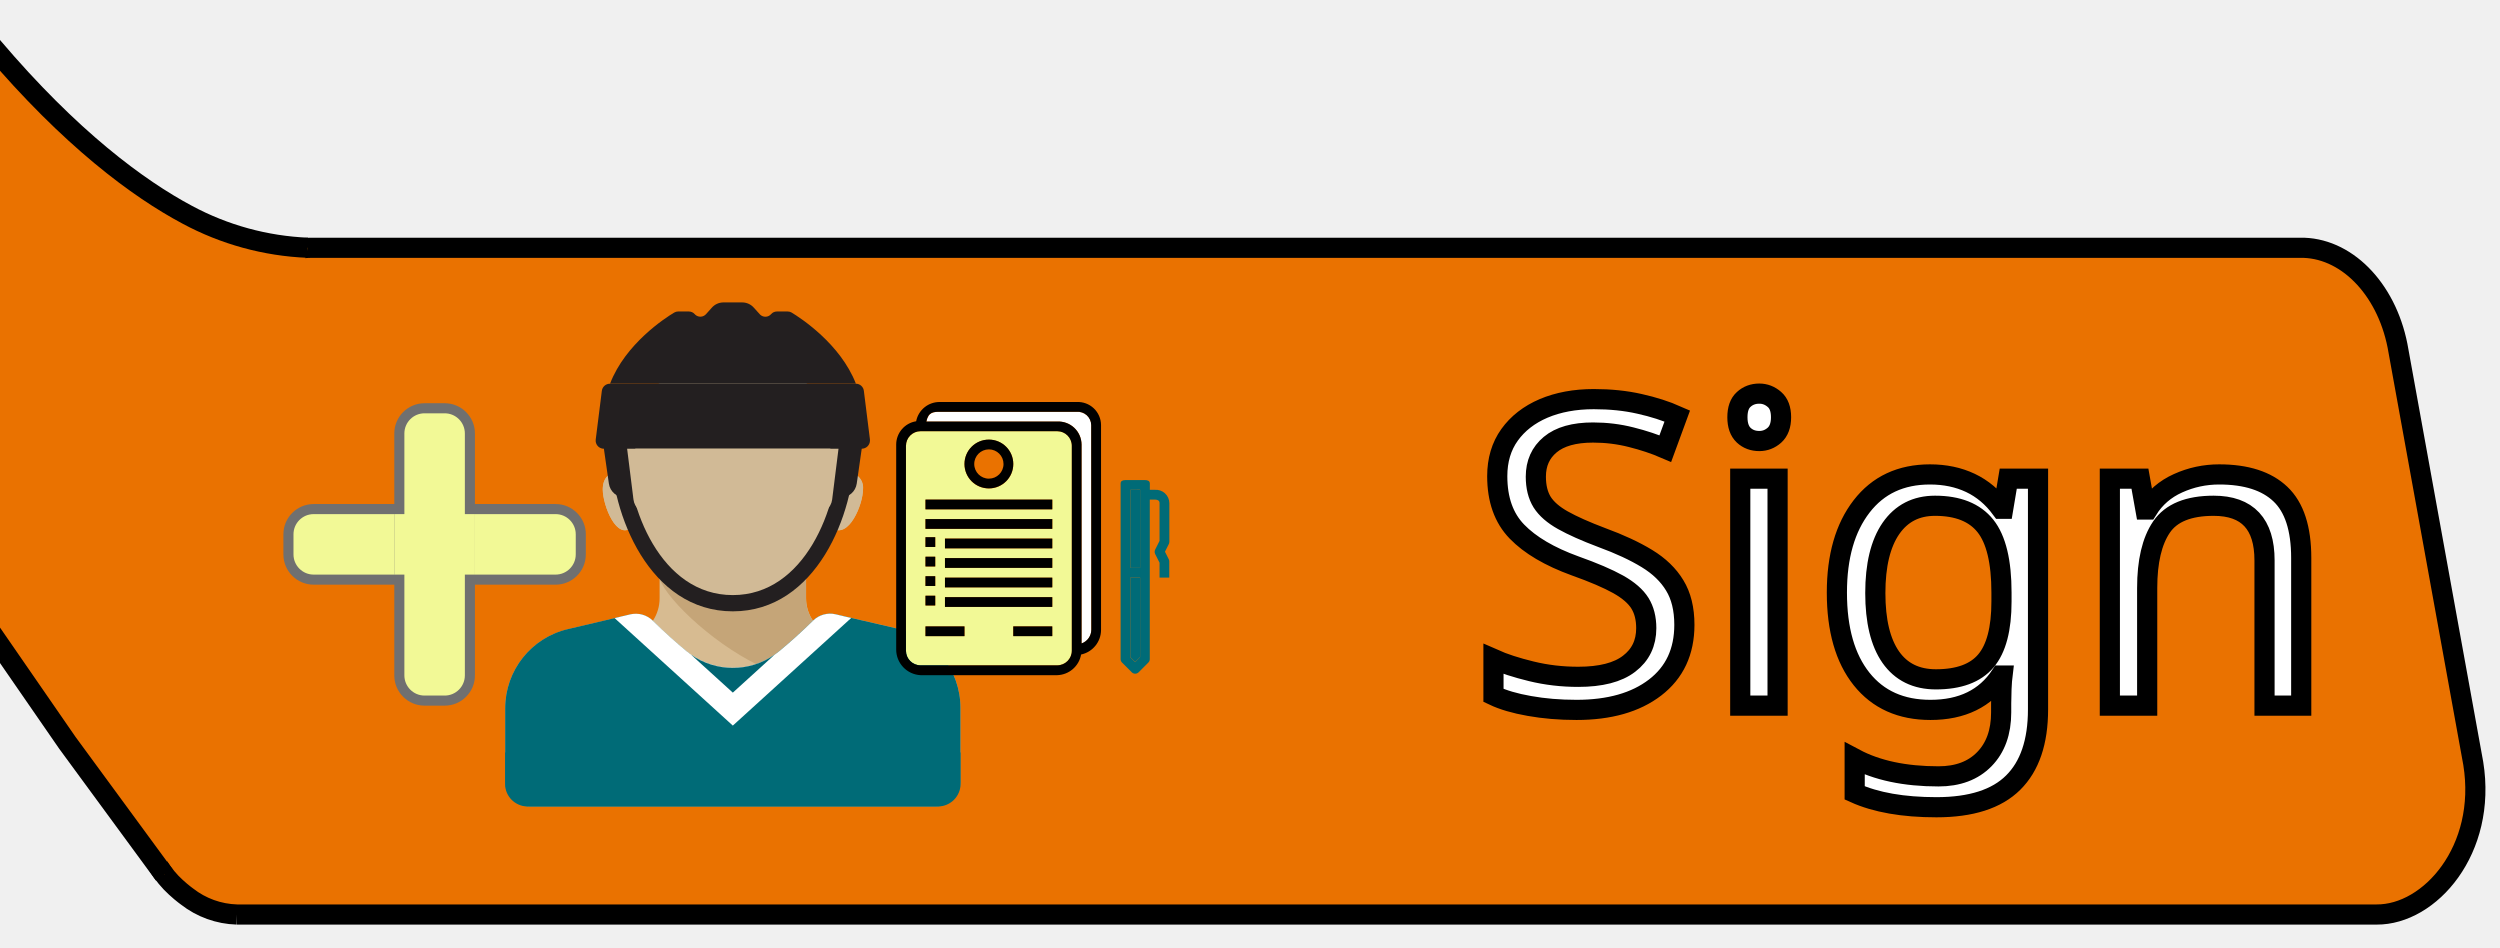
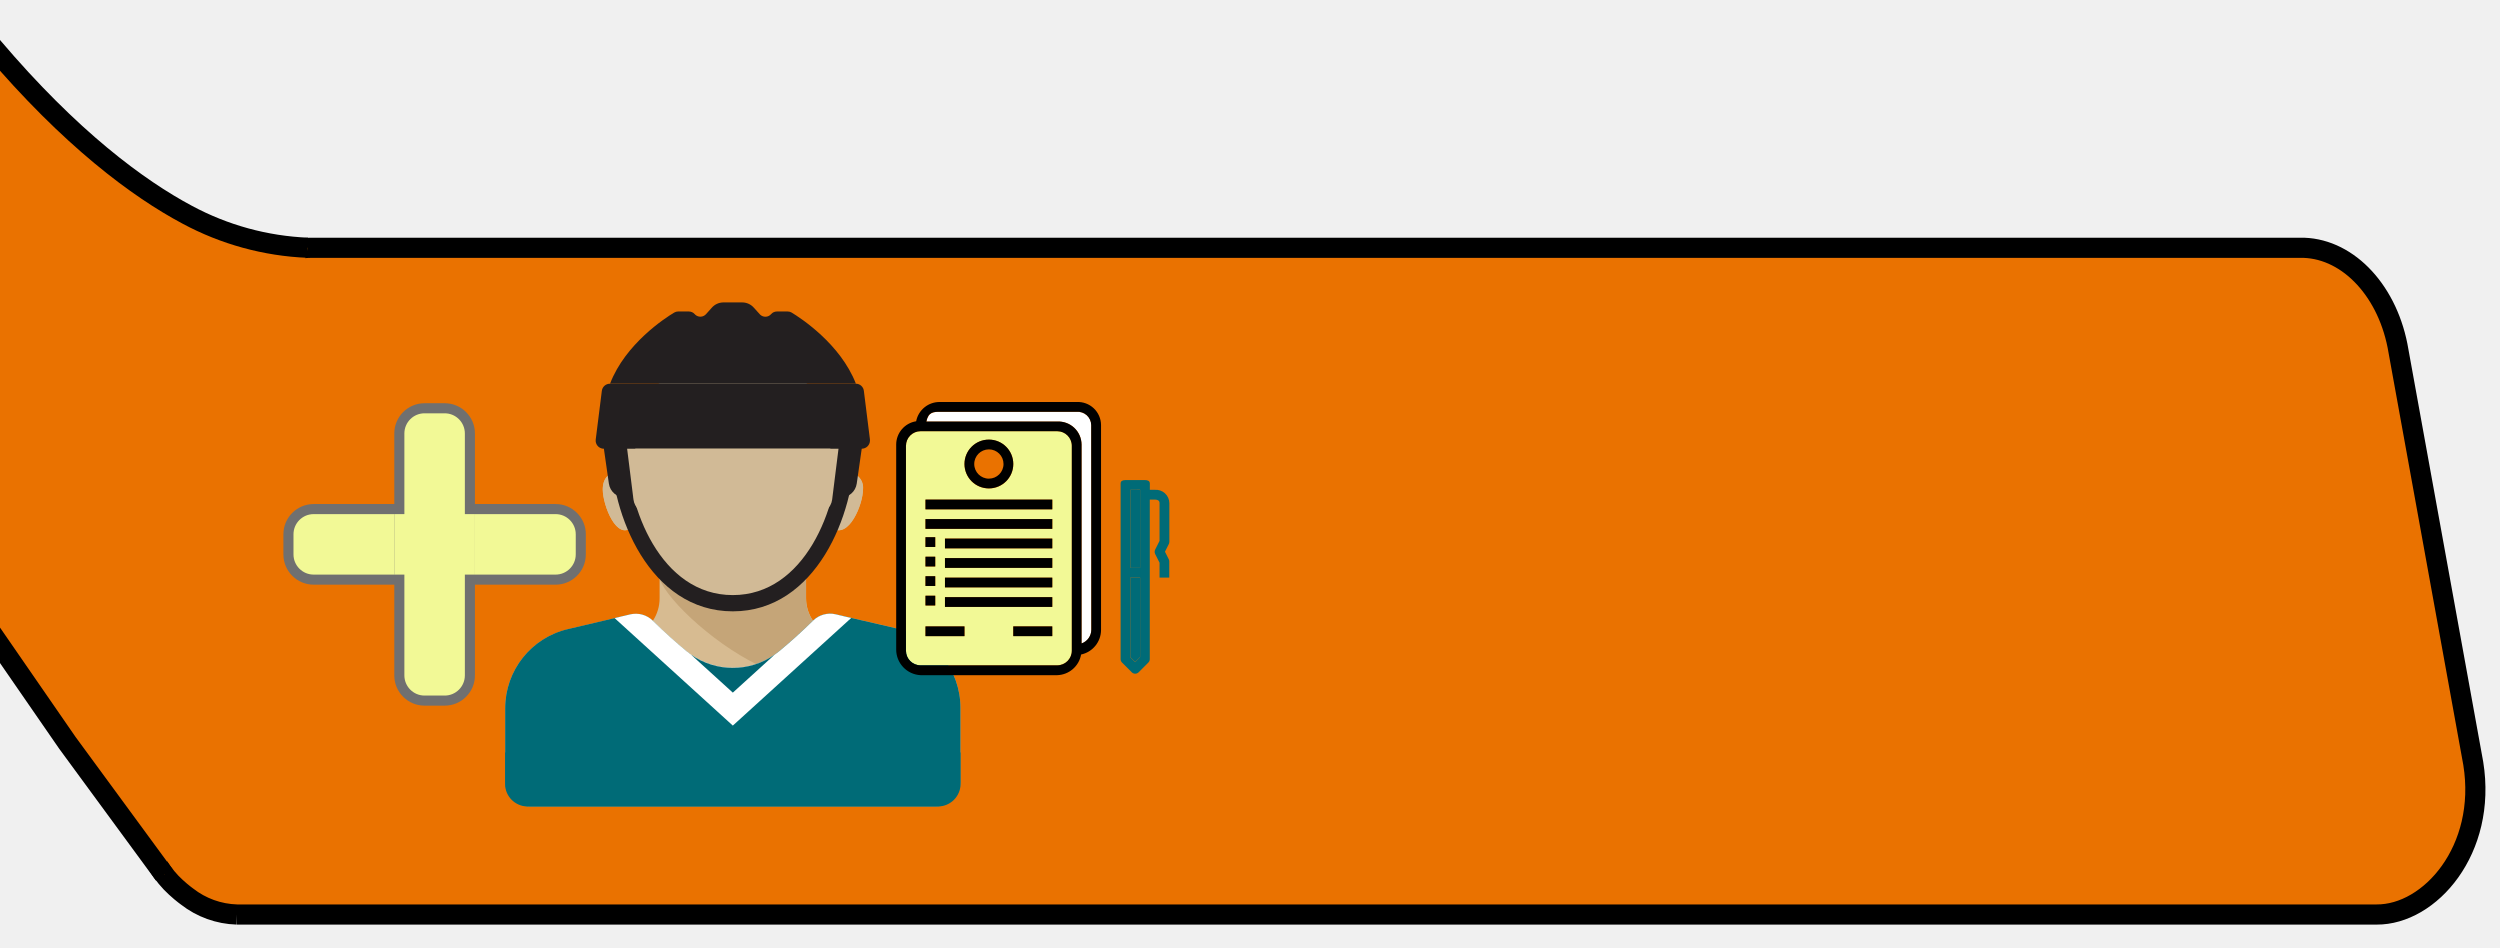
<svg xmlns="http://www.w3.org/2000/svg" id="sign" width="248" height="94" viewBox="0 0 248 94">
  <defs>
    <clipPath id="clip-path">
      <rect id="Rectangle_70" data-name="Rectangle 70" width="248" height="94" transform="translate(69 472)" fill="none" />
    </clipPath>
  </defs>
  <g id="Mask_Group_14" data-name="Mask Group 14" transform="translate(-69 -472)" clip-path="url(#clip-path)">
    <g id="shape" transform="translate(-233.149 46.881)">
      <g id="Group_76" data-name="Group 76">
        <g id="Layer_2" data-name="Layer 2" transform="translate(315.796 449.697)">
          <g id="logos" transform="translate(0)">
            <path id="Path_4" data-name="Path 4" d="M9.849,376.172a8.432,8.432,0,0,1-4.941-1.784c-.161-.117-.321-.24-.636-.5-.11-.091-.22-.185-.479-.423C1.28,371.193-.68,366.622.225,361.187l7.507-40.9c.9-5.942,4.865-10.24,9.459-10.254H214.9c4.5.159,8.423,4.4,9.384,10.254l7.417,40.9c1.382,8.567-4.309,15.028-9.594,14.985H9.849" transform="translate(0 -310.03)" fill="#ea7200" stroke="#000" stroke-width="2" />
          </g>
        </g>
        <path id="Path_5" data-name="Path 5" d="M474.1,445.859a27.66,27.66,0,0,1-11.958-3.28c-4.858-2.59-11.571-7.541-19.338-16.694L427.373,402.9,401.5,363.2l-17.161-25.73-24.458-39.561L341.4,268.42l-26.515-40.181L283.238,179.2,253.21,132.849,225.539,89.581,189.881,34.559,169.732,4.07S162.187-11.08,146.348.558c-8.011,5.713-4.207,14.554-2.62,17.848,2.7,5.437,32.43,52.3,32.43,52.3l19.7,30.157,20.194,32.148L238.061,167l20.329,31.643,15.84,25.6,26.77,42.4,39.037,59.132,21.785,34.066,20.209,31.729,27.656,42.777L429.9,465.5l20.356,29.468,4.216,5.746,5.39,7.346" transform="translate(-141.425 3.838)" fill="#ea7200" stroke="#000" stroke-width="2" />
      </g>
    </g>
  </g>
-   <text id="Text" transform="translate(101 32)" fill="#fff" stroke="#000" stroke-width="2" font-size="42" font-family="Interstate-RegularComp, Interstate">
-     <tspan x="45.012" y="38">Sign</tspan>
-   </text>
  <g id="Group_44" data-name="Group 44" transform="translate(-789.886 -413)">
    <g id="Layer_2-2" data-name="Layer 2" transform="translate(840 443)">
      <g id="Layer_1" data-name="Layer 1" transform="translate(0)">
        <g id="Layer_2-3" data-name="Layer 2">
          <g id="Layer_1-2" data-name="Layer 1-2">
            <g id="Group_38" data-name="Group 38">
              <path id="Path_111" data-name="Path 111" d="M38.9,54.5l-6.126-1.418a2.423,2.423,0,0,0-2.236.632h-.011a4.024,4.024,0,0,1-.677-2.238V48.73a14.411,14.411,0,0,0,2.613-4.184C34.089,45.627,35.5,42.2,35.5,40.707a1.513,1.513,0,0,0-1.682-1.682c.047-.522.07-1.039.07-1.545,0-6.458-5.056-8.87-11.291-8.87S11.3,31.022,11.3,37.48c0,.51.023,1.032.07,1.558-1.027-.122-1.685.515-1.685,1.669,0,1.558,1.4,5.214,2.967,3.681a14.486,14.486,0,0,0,2.667,4.342v2.775a4.024,4.024,0,0,1-.677,2.238h0a2.419,2.419,0,0,0-2.247-.63L6.221,54.567A8.064,8.064,0,0,0,0,62.419v7.312a2.416,2.416,0,0,0,2.414,2.418H42.742a2.418,2.418,0,0,0,2.421-2.416h0V62.365A8.064,8.064,0,0,0,38.9,54.5Z" transform="translate(0 -22.149)" fill="#d7bb91" />
              <path id="Path_112" data-name="Path 112" d="M83.8,126.451a4.033,4.033,0,0,1-1.432-3.078V121.44H67.85c.761,2.186,5.914,6.953,10.584,8.92A18.907,18.907,0,0,0,83.8,126.451Z" transform="translate(-52.528 -94.017)" fill="#c5a578" />
              <path id="Path_113" data-name="Path 113" d="M30.528,137.432c-1.2,1.181-2.333,2.188-3.351,3.028a7.226,7.226,0,0,1-9.193,0c-1.016-.838-2.15-1.843-3.344-3.021a2.418,2.418,0,0,0-2.247-.63l-6.176,1.454A8.064,8.064,0,0,0,0,146.113v7.323a2.416,2.416,0,0,0,2.414,2.418H42.742a2.418,2.418,0,0,0,2.421-2.416h0V146.07a8.064,8.064,0,0,0-6.263-7.861l-6.126-1.418A2.425,2.425,0,0,0,30.528,137.432Z" transform="translate(0 -105.854)" fill="#006b77" />
              <path id="Path_114" data-name="Path 114" d="M39.931,188.544a4.627,4.627,0,0,1-2.236-.56l-2.807-1.551a4.663,4.663,0,0,0-2.238-.562H12.51a4.654,4.654,0,0,0-2.236.562l-2.807,1.551a4.652,4.652,0,0,1-2.242.56H0v3.342a2.24,2.24,0,0,0,2.418,2.005H42.742a2.246,2.246,0,0,0,2.421-2.005v-3.342Z" transform="translate(0 -143.898)" fill="#006b77" />
              <path id="Path_115" data-name="Path 115" d="M66.976,39c.047-.522.07-1.039.07-1.545,0-6.458-5.056-8.87-11.291-8.87S44.465,31,44.465,37.46c0,.51.023,1.032.07,1.558-1.027-.122-1.685.515-1.685,1.669,0,1.558,1.4,5.214,2.967,3.681,1.7,4.178,5,7.61,9.936,7.61,4.875,0,8.154-3.344,9.87-7.452,1.626,1.082,3.033-2.346,3.033-3.839A1.506,1.506,0,0,0,66.976,39Z" transform="translate(-33.174 -22.134)" fill="#d1ba96" />
              <path id="Path_116" data-name="Path 116" d="M58.527,80.41c-8.254,0-12.1-9.624-12.1-16.13h1.612c0,5.855,3.333,14.518,10.485,14.518S69.012,70.135,69.012,64.28h1.612C70.624,70.786,66.778,80.41,58.527,80.41Z" transform="translate(-35.945 -49.765)" fill="#231f20" />
              <path id="Path_117" data-name="Path 117" d="M64.072,1a.723.723,0,0,0-.379-.1H62.613a.763.763,0,0,0-.569.264h0a.75.75,0,0,1-1.057.072.727.727,0,0,1-.072-.072L60.344.533A1.536,1.536,0,0,0,59.183,0h-1.89a1.536,1.536,0,0,0-1.129.524l-.569.635a.75.75,0,0,1-1.057.072.727.727,0,0,1-.072-.072h0A.772.772,0,0,0,53.894.9H52.815a.716.716,0,0,0-.377.106c-.89.526-4.846,3.089-6.368,7.054H70.458C68.916,4.1,64.959,1.536,64.072,1Z" transform="translate(-35.667)" fill="#231f20" />
              <path id="Path_118" data-name="Path 118" d="M42.85,60.71l.61,4.261a1.612,1.612,0,0,0,1.6,1.384h1.021V60.71Z" transform="translate(-33.174 -47.001)" fill="#231f20" />
              <path id="Path_119" data-name="Path 119" d="M146.077,60.71l-.61,4.261a1.608,1.608,0,0,1-1.6,1.384H142.85V60.71Z" transform="translate(-110.592 -47.001)" fill="#231f20" />
              <path id="Path_120" data-name="Path 120" d="M65.537,35.71H41.149a.808.808,0,0,0-.8.707l-.607,4.839a.811.811,0,0,0,.709.9H66.14a.806.806,0,0,0,.806-.806.676.676,0,0,0,0-.1l-.605-4.839A.8.8,0,0,0,65.537,35.71Z" transform="translate(-30.761 -27.646)" fill="#231f20" />
              <path id="Path_121" data-name="Path 121" d="M72.308,70.732H55.8a1.608,1.608,0,0,1-1.6-1.411l-.63-5.04H74.539l-.63,5.04A1.615,1.615,0,0,1,72.308,70.732Z" transform="translate(-41.473 -49.765)" fill="#d1ba96" />
              <path id="Path_122" data-name="Path 122" d="M59.789,147.834,71.531,137.16l-1.549-.368a2.423,2.423,0,0,0-2.236.632c-1.2,1.181-2.333,2.188-3.351,3.028a7.226,7.226,0,0,1-9.193,0c-1.016-.838-2.15-1.843-3.344-3.021a2.418,2.418,0,0,0-2.247-.63l-1.551.368Z" transform="translate(-37.207 -105.855)" fill="#fff" />
              <path id="Path_123" data-name="Path 123" d="M81.76,154.85l4.119,3.742L90,154.85A7.226,7.226,0,0,1,81.76,154.85Z" transform="translate(-63.297 -119.883)" fill="#006472" />
            </g>
            <g id="Group_40" data-name="Group 40" transform="translate(38.788 9.879)">
              <path id="Path_124" data-name="Path 124" d="M274.63,128.783l.483.483.486-.483V120.9h-.969Z" transform="translate(-251.403 -103.478)" fill="#006b77" />
              <rect id="Rectangle_32" data-name="Rectangle 32" width="0.969" height="7.743" transform="translate(23.227 8.71)" fill="#006b77" />
              <path id="Path_125" data-name="Path 125" d="M200.447,51.316V71.068a1.452,1.452,0,0,0,.969-1.355V49.39a1.34,1.34,0,0,0-1.452-1.31H186.415c-.63,0-1.163,0-1.355.966h12.975A2.291,2.291,0,0,1,200.447,51.316Z" transform="translate(-182.059 -47.101)" fill="#fff" />
              <circle id="Ellipse_4" data-name="Ellipse 4" cx="1.452" cy="1.452" r="1.452" transform="translate(7.743 4.698)" fill="#ea7200" />
              <path id="Path_126" data-name="Path 126" d="M192.513,58.022a1.452,1.452,0,0,0-1.452-1.452H177.512a1.452,1.452,0,0,0-1.452,1.452V78.345a1.452,1.452,0,0,0,1.452,1.452h13.549a1.452,1.452,0,0,0,1.452-1.452Zm-1.935,18.871H186.7v-.969h3.873Zm0-2.9H179.93v-.966h10.647Zm0-1.935H179.93V71.1h10.647Zm0-1.935H179.93V69.15h10.647Zm0-1.935H179.93v-.969h10.647Zm-6.291-10.778a2.421,2.421,0,1,1-2.421,2.423,2.421,2.421,0,0,1,2.421-2.423ZM178,63.353h12.582v.969H178Zm0,1.935h12.582v.969H178Zm0,1.8h.969v.966H178Zm0,1.935h.969v.971H178Zm0,1.935h.969v.969H178Zm0,1.935h.969v.969H178Zm0,3.044h3.87V76.9H178Z" transform="translate(-175.091 -53.674)" fill="#f2f996" />
              <g id="Group_39" data-name="Group 39">
                <path id="Path_127" data-name="Path 127" d="M189.675,43.747H176.126a2.36,2.36,0,0,0-2.376,1.91,2.346,2.346,0,0,0-1.98,2.3V68.285a2.547,2.547,0,0,0,2.421,2.561H187.74a2.484,2.484,0,0,0,2.373-2.05,2.5,2.5,0,0,0,1.978-2.446V46.026A2.3,2.3,0,0,0,189.675,43.747Zm-.483,24.67a1.452,1.452,0,0,1-1.452,1.452H174.191a1.452,1.452,0,0,1-1.452-1.452V48.094a1.452,1.452,0,0,1,1.452-1.452H187.74a1.452,1.452,0,0,1,1.452,1.452Zm1.935-2.077a1.452,1.452,0,0,1-.969,1.355V47.961a2.306,2.306,0,0,0-2.418-2.278H174.758c.2-.966.732-.966,1.355-.966h13.549a1.34,1.34,0,0,1,1.452,1.31Z" transform="translate(-171.77 -43.747)" />
                <path id="Path_128" data-name="Path 128" d="M204.191,65.1a2.421,2.421,0,1,0-2.421-2.416A2.421,2.421,0,0,0,204.191,65.1Zm0-3.87a1.452,1.452,0,1,1-1.452,1.454A1.452,1.452,0,0,1,204.191,61.231Z" transform="translate(-194.996 -56.531)" />
                <rect id="Rectangle_33" data-name="Rectangle 33" width="12.58" height="0.969" transform="translate(2.904 9.679)" />
                <rect id="Rectangle_34" data-name="Rectangle 34" width="12.58" height="0.969" transform="translate(2.904 11.614)" />
                <rect id="Rectangle_35" data-name="Rectangle 35" width="10.645" height="0.969" transform="translate(4.839 13.55)" />
                <rect id="Rectangle_36" data-name="Rectangle 36" width="10.645" height="0.969" transform="translate(4.839 15.485)" />
                <rect id="Rectangle_37" data-name="Rectangle 37" width="10.645" height="0.969" transform="translate(4.839 17.422)" />
                <rect id="Rectangle_38" data-name="Rectangle 38" width="10.645" height="0.969" transform="translate(4.839 19.358)" />
                <rect id="Rectangle_39" data-name="Rectangle 39" width="3.87" height="0.969" transform="translate(2.904 22.259)" />
                <rect id="Rectangle_40" data-name="Rectangle 40" width="3.87" height="0.969" transform="translate(11.614 22.259)" />
                <rect id="Rectangle_41" data-name="Rectangle 41" width="0.969" height="0.969" transform="translate(2.904 13.41)" />
                <rect id="Rectangle_42" data-name="Rectangle 42" width="0.969" height="0.969" transform="translate(2.904 15.345)" />
                <rect id="Rectangle_43" data-name="Rectangle 43" width="0.969" height="0.969" transform="translate(2.904 17.28)" />
                <rect id="Rectangle_44" data-name="Rectangle 44" width="0.969" height="0.969" transform="translate(2.904 19.215)" />
                <path id="Path_129" data-name="Path 129" d="M275.187,84.189v-3.87a1.339,1.339,0,0,0-1.45-1.312h-.485v-.623c0-.269-.226-.343-.483-.343h-1.935c-.266,0-.483.075-.483.343V95.8a.481.481,0,0,0,.14.341l.969.969a.483.483,0,0,0,.677,0l.966-.969a.472.472,0,0,0,.142-.341V79.975h.485c.266,0,.483.075.483.343v3.755l-.434.867a.488.488,0,0,0,0,.434l.434.865v1.479h.966V86.124a.483.483,0,0,0-.05-.226l-.377-.75.377-.752a.484.484,0,0,0,.056-.208ZM272.285,79v7.743h-.969V79.006ZM271.8,96.1l-.483-.483V87.718h.969V95.6Z" transform="translate(-248.089 -70.296)" fill="#006b77" />
              </g>
            </g>
          </g>
        </g>
      </g>
    </g>
    <g id="Group_42" data-name="Group 42">
      <g id="Group_41" data-name="Group 41" transform="translate(50 103)">
        <g id="Path_131" data-name="Path 131" transform="translate(768 360)" fill="#f2f996">
          <path d="M 27 7.5 L 3 7.5 C 1.622 7.5 0.5 6.378 0.5 5 L 0.5 3 C 0.5 1.622 1.622 0.5 3 0.5 L 27 0.5 C 28.378 0.5 29.5 1.622 29.5 3 L 29.5 5 C 29.5 6.378 28.378 7.5 27 7.5 Z" stroke="none" />
          <path d="M 3 1 C 1.897 1 1 1.897 1 3 L 1 5 C 1 6.103 1.897 7 3 7 L 27 7 C 28.103 7 29 6.103 29 5 L 29 3 C 29 1.897 28.103 1 27 1 L 3 1 M 3 0 L 27 0 C 28.657 0 30 1.343 30 3 L 30 5 C 30 6.657 28.657 8 27 8 L 3 8 C 1.343 8 0 6.657 0 5 L 0 3 C 0 1.343 1.343 0 3 0 Z" stroke="none" fill="#707070" />
        </g>
        <g id="Path_130" data-name="Path 130" transform="translate(787 350) rotate(90)" fill="#f2f996">
          <path d="M 27 7.5 L 3 7.5 C 1.622 7.5 0.5 6.378 0.5 5 L 0.5 3 C 0.5 1.622 1.622 0.5 3 0.5 L 27 0.5 C 28.378 0.5 29.5 1.622 29.5 3 L 29.5 5 C 29.5 6.378 28.378 7.5 27 7.5 Z" stroke="none" />
          <path d="M 3 1 C 1.897 1 1 1.897 1 3 L 1 5 C 1 6.103 1.897 7 3 7 L 27 7 C 28.103 7 29 6.103 29 5 L 29 3 C 29 1.897 28.103 1 27 1 L 3 1 M 3 0 L 27 0 C 28.657 0 30 1.343 30 3 L 30 5 C 30 6.657 28.657 8 27 8 L 3 8 C 1.343 8 0 6.657 0 5 L 0 3 C 0 1.343 1.343 0 3 0 Z" stroke="none" fill="#707070" />
        </g>
      </g>
      <rect id="Rectangle_45" data-name="Rectangle 45" width="8" height="6" transform="translate(829 464)" fill="#f2f996" />
    </g>
  </g>
</svg>
